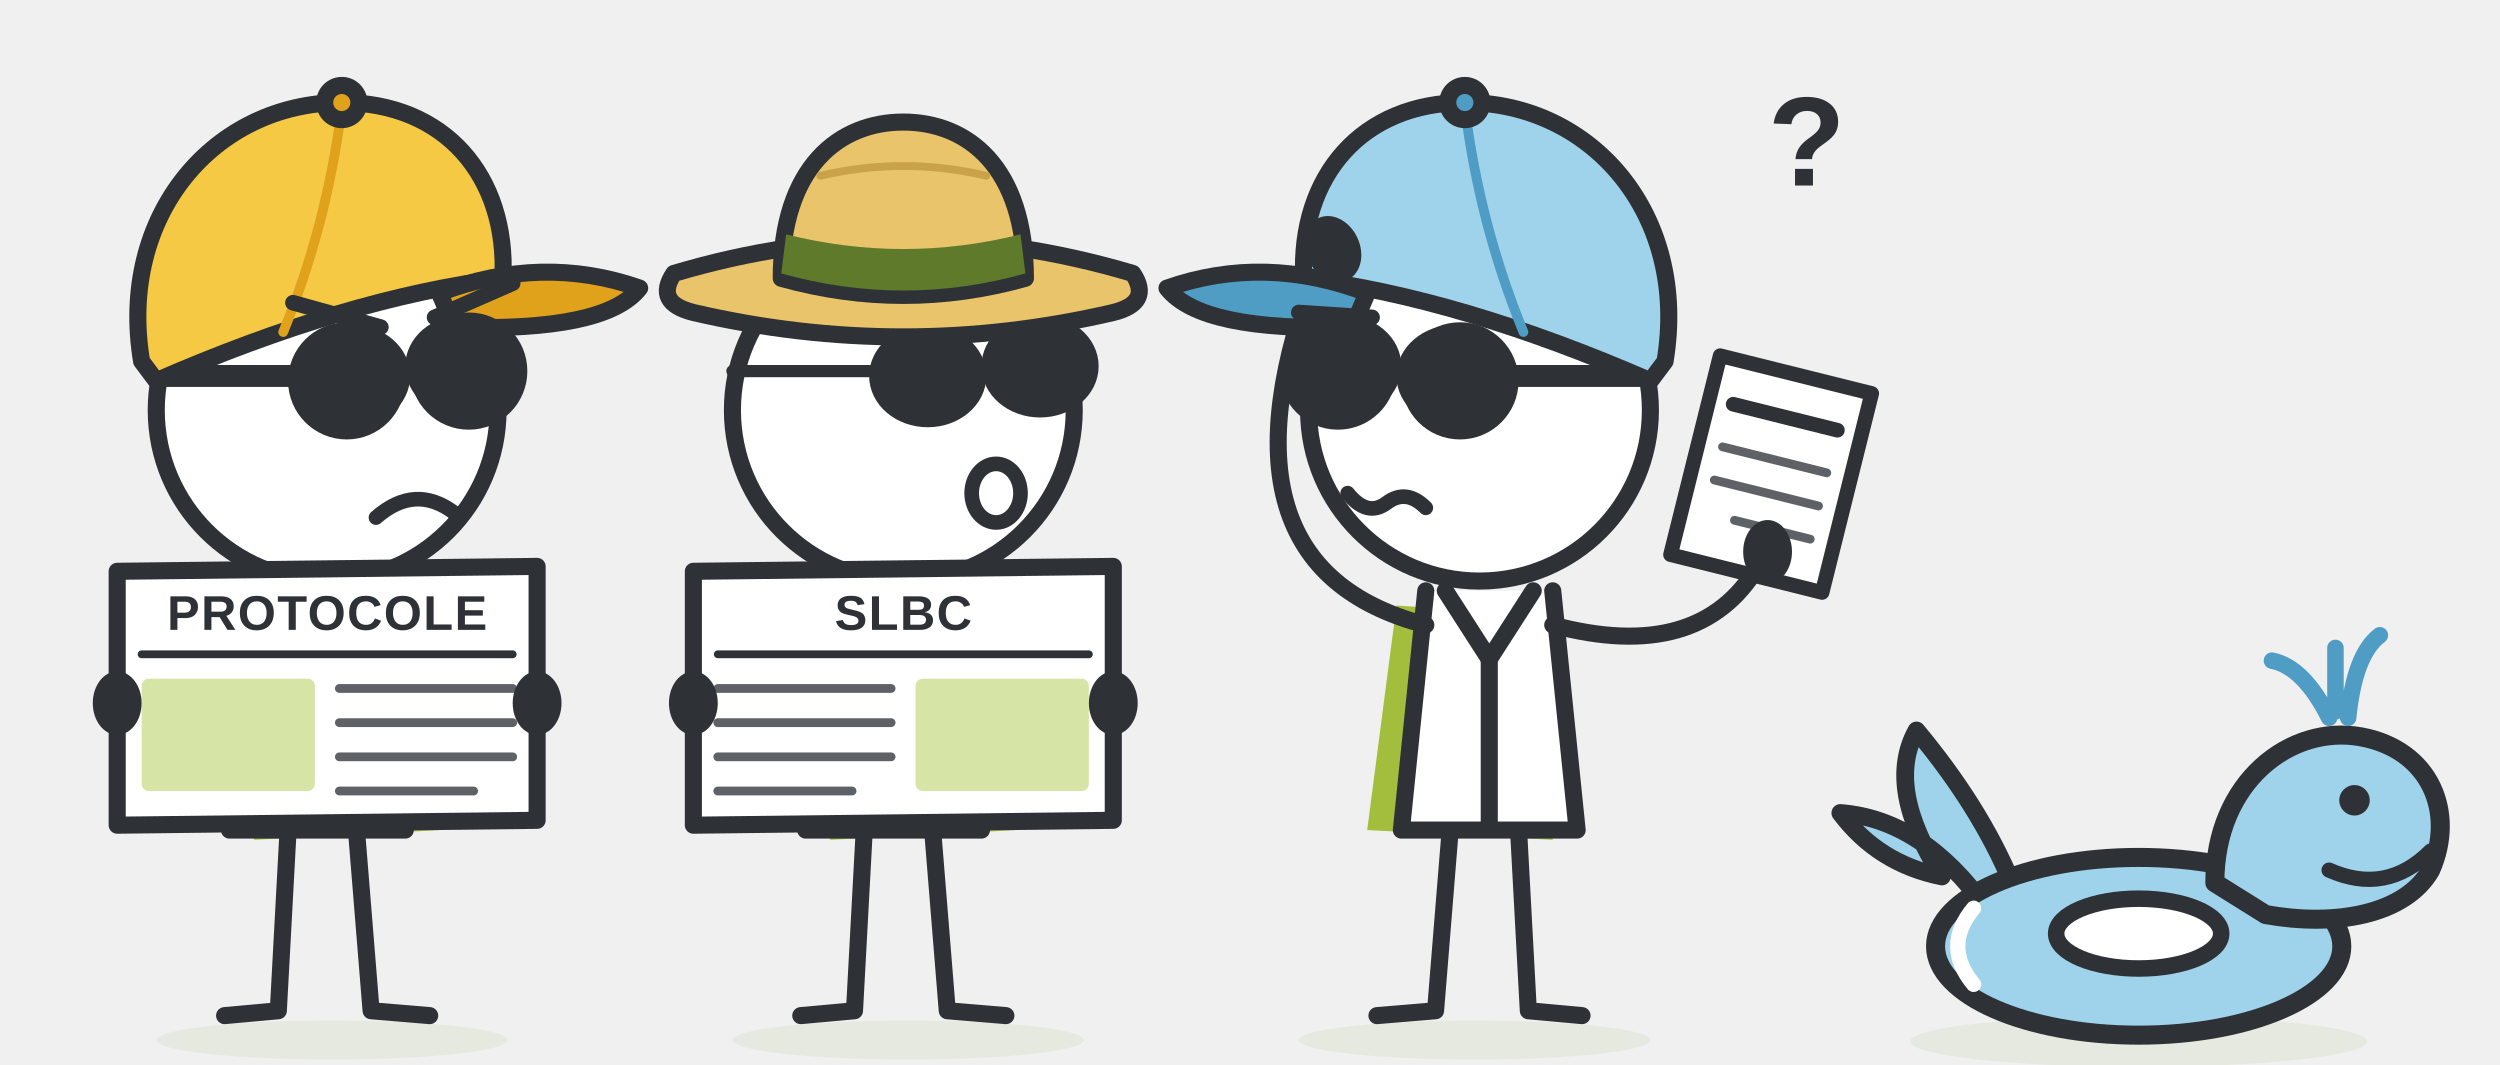
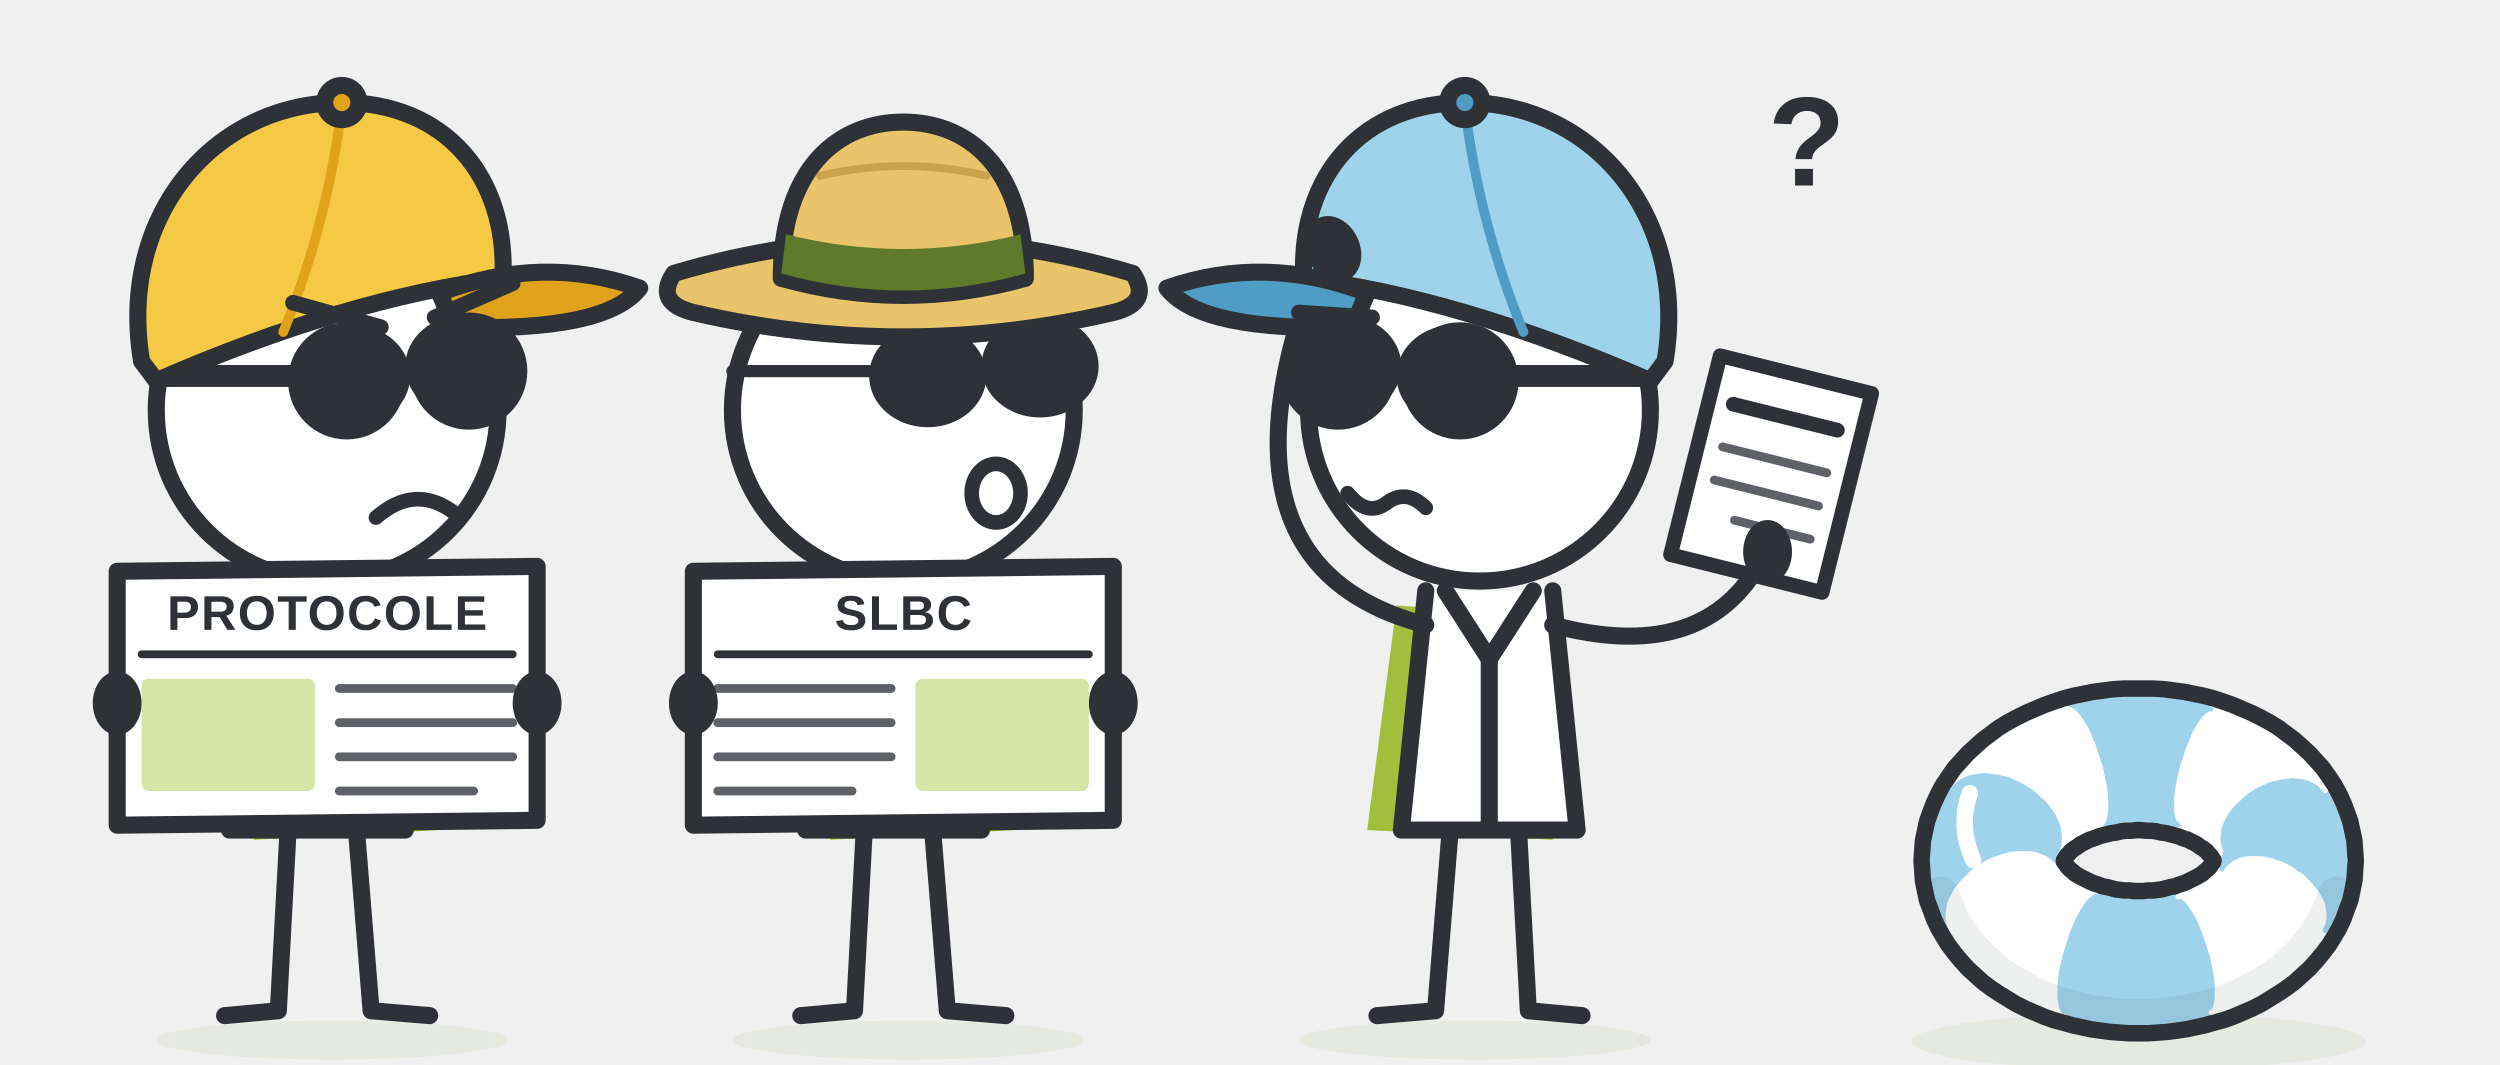
<svg xmlns="http://www.w3.org/2000/svg" aria-hidden="true" focusable="false" viewBox="28 -6 512 218" fill="none" stroke="#2E3236" stroke-width="3.5" stroke-linecap="round" stroke-linejoin="round">
  <g class="perso">
    <g transform="translate(0 6)">
      <ellipse cx="96" cy="201" rx="36" ry="4" fill="#E6E9DF" stroke="none" />
      <path d="M84 114 L112 112 L118 158 L80 160 Z" fill="#A3BE3C" stroke="none" />
      <path d="M87 158 L85 195 L74 196" />
      <path d="M101 158 L104 195 L116 196" />
      <path d="M80 109 L75 158 L111 158 L106 109" fill="#FFFFFF" />
      <path d="M84 109 L93 123 L102 109" />
      <path d="M93 123 L93 157" />
      <circle cx="95" cy="72" r="35" fill="#FFFFFF" />
      <path d="M60 64 L88 64" stroke-width="2.5" />
      <ellipse cx="100" cy="65" rx="10.5" ry="9" fill="#2E3236" stroke-width="3" />
      <ellipse cx="123" cy="63" rx="10.5" ry="9" fill="#2E3236" stroke-width="3" />
      <path d="M110 64 Q112 61.5 114 63" stroke-width="2.5" />
      <path d="M57 62 C52 32 72 9 98 9 C119 9 132 24 131 45 Q99 49 60 66 Z" fill="#F6C945" />
      <path d="M118 48 Q139 40 159 47 Q152 56 121 55 Z" fill="#E0A21B" />
      <path d="M98 10 Q95 34 86 56" stroke="#E0A21B" stroke-width="2" fill="none" />
      <circle cx="98" cy="9" r="3.5" fill="#E0A21B" />
      <path d="M60 66 L88 66" stroke-width="2.5" />
      <circle cx="99" cy="66" r="10.5" fill="#2E3236" stroke-width="3" />
      <circle cx="124" cy="64" r="10.5" fill="#2E3236" stroke-width="3" />
      <path d="M109.5 65 Q111.5 62.5 113.5 64.5" stroke-width="2.5" />
      <circle cx="101" cy="70" r="2.6" fill="#2E3236" stroke="none" />
      <circle cx="125" cy="68" r="2.6" fill="#2E3236" stroke="none" />
      <path d="M105 94 Q113 87 121 93" stroke-width="3" />
      <path d="M88 50 L106 55" stroke-width="3.2" />
      <path d="M117 53 L133 46" stroke-width="3.2" />
    </g>
    <path d="M52 111 L138 110 L138 162 L52 163 Z" fill="#FFFFFF" />
    <text x="95" y="123" text-anchor="middle" font-family="Figtree, Arial, sans-serif" font-weight="800" font-size="10" letter-spacing="0.3" fill="#2E3236" stroke="none">PROTOCOLE</text>
    <path d="M57 128 L133 128" stroke-width="1.6" />
    <rect x="57" y="133" width="35.5" height="23" rx="1.5" fill="#D6E4A6" stroke="none" />
    <path d="M97.5 135 L133 135" stroke="#5E6266" stroke-width="1.8" />
    <path d="M97.5 142 L133 142" stroke="#5E6266" stroke-width="1.8" />
    <path d="M97.5 149 L133 149" stroke="#5E6266" stroke-width="1.8" />
    <path d="M97.5 156 L125 156" stroke="#5E6266" stroke-width="1.8" />
    <ellipse cx="52" cy="138" rx="5" ry="6.5" fill="#2E3236" stroke="none" />
    <ellipse cx="138" cy="138" rx="5" ry="6.5" fill="#2E3236" stroke="none" />
  </g>
  <g class="perso">
    <g transform="translate(118 6)">
      <ellipse cx="96" cy="201" rx="36" ry="4" fill="#E6E9DF" stroke="none" />
      <path d="M84 114 L112 112 L118 158 L80 160 Z" fill="#A3BE3C" stroke="none" />
      <path d="M87 158 L85 195 L74 196" />
      <path d="M101 158 L104 195 L116 196" />
      <path d="M80 109 L75 158 L111 158 L106 109" fill="#FFFFFF" />
      <path d="M84 109 L93 123 L102 109" />
      <path d="M93 123 L93 157" />
      <circle cx="95" cy="72" r="35" fill="#FFFFFF" />
      <path d="M60 64 L88 64" stroke-width="2.5" />
      <ellipse cx="100" cy="65" rx="10.5" ry="9" fill="#2E3236" stroke-width="3" />
      <ellipse cx="123" cy="63" rx="10.5" ry="9" fill="#2E3236" stroke-width="3" />
      <path d="M110 64 Q112 61.5 114 63" stroke-width="2.5" />
      <path d="M48 44 Q95 30 142 44 Q146 50 138 52 Q95 62 52 52 Q44 50 48 44 Z" fill="#E9C46A" />
      <path d="M70 45 C70 22 82 13 95 13 C108 13 120 22 120 45 Q95 52 70 45 Z" fill="#E9C46A" />
      <path d="M71 36 Q95 42 119 36 L120 44 Q95 51 70 44 Z" fill="#5F7A2B" stroke="none" />
      <path d="M78 24 Q95 20 112 24" stroke="#C9A24A" stroke-width="1.6" />
      <circle cx="100" cy="67" r="3.3" fill="#2E3236" stroke="none" />
      <circle cx="120" cy="65" r="3.3" fill="#2E3236" stroke="none" />
      <ellipse cx="114" cy="89" rx="5" ry="6" fill="#FFFFFF" stroke-width="3" />
    </g>
    <path d="M170 111 L256 110 L256 162 L170 163 Z" fill="#FFFFFF" />
    <text x="213" y="123" text-anchor="middle" font-family="Figtree, Arial, sans-serif" font-weight="800" font-size="10" letter-spacing="0.3" fill="#2E3236" stroke="none">SLBC</text>
    <path d="M175 128 L251 128" stroke-width="1.6" />
    <rect x="215.5" y="133" width="35.5" height="23" rx="1.5" fill="#D6E4A6" stroke="none" />
    <path d="M175 135 L210.5 135" stroke="#5E6266" stroke-width="1.8" />
    <path d="M175 142 L210.5 142" stroke="#5E6266" stroke-width="1.8" />
    <path d="M175 149 L210.5 149" stroke="#5E6266" stroke-width="1.8" />
    <path d="M175 156 L202.5 156" stroke="#5E6266" stroke-width="1.8" />
    <ellipse cx="170" cy="138" rx="5" ry="6.5" fill="#2E3236" stroke="none" />
    <ellipse cx="256" cy="138" rx="5" ry="6.5" fill="#2E3236" stroke="none" />
  </g>
  <g class="perso">
    <g transform="translate(236 6) translate(190 0) scale(-1 1)">
      <ellipse cx="96" cy="201" rx="36" ry="4" fill="#E6E9DF" stroke="none" />
      <path d="M84 114 L112 112 L118 158 L80 160 Z" fill="#A3BE3C" stroke="none" />
      <path d="M87 158 L85 195 L74 196" />
      <path d="M101 158 L104 195 L116 196" />
      <path d="M80 109 L75 158 L111 158 L106 109" fill="#FFFFFF" />
      <path d="M84 109 L93 123 L102 109" />
      <path d="M93 123 L93 157" />
      <path d="M106 116 Q152 104 128 42" />
      <circle cx="70" cy="42" r="11" fill="#FFFFFF" />
      <circle cx="95" cy="72" r="35" fill="#FFFFFF" />
      <path d="M60 64 L88 64" stroke-width="2.5" />
      <ellipse cx="100" cy="65" rx="10.5" ry="9" fill="#2E3236" stroke-width="3" />
      <ellipse cx="123" cy="63" rx="10.5" ry="9" fill="#2E3236" stroke-width="3" />
      <path d="M110 64 Q112 61.5 114 63" stroke-width="2.5" />
      <path d="M57 62 C52 32 72 9 98 9 C119 9 132 24 131 45 Q99 49 60 66 Z" fill="#9FD3EC" />
      <path d="M118 48 Q139 40 159 47 Q152 56 121 55 Z" fill="#4F9CC4" />
      <path d="M98 10 Q95 34 86 56" stroke="#4F9CC4" stroke-width="2" fill="none" />
      <circle cx="98" cy="9" r="3.5" fill="#4F9CC4" />
      <path d="M60 66 L88 66" stroke-width="2.5" />
      <circle cx="99" cy="66" r="10.5" fill="#2E3236" stroke-width="3" />
      <circle cx="124" cy="64" r="10.5" fill="#2E3236" stroke-width="3" />
      <path d="M109.5 65 Q111.5 62.5 113.5 64.5" stroke-width="2.5" />
      <circle cx="101" cy="67" r="2.6" fill="#2E3236" stroke="none" />
      <circle cx="125" cy="65" r="2.6" fill="#2E3236" stroke="none" />
      <path d="M106 92 Q110 88 114 91 Q118 94 122 89" stroke-width="3" />
      <path d="M117 53 L132 52" stroke-width="3.2" />
      <path d="M80 116 Q50 124 38 104" />
      <g transform="translate(-16 2) rotate(-14 52 86)">
        <path d="M36 62 L68 62 L68 104 L36 104 Z" fill="#FFFFFF" stroke-width="3" />
        <path d="M41 71 L63 71" stroke="#2E3236" stroke-width="3" />
        <path d="M41 80 L63 80" stroke="#5E6266" stroke-width="1.8" />
        <path d="M41 87 L63 87" stroke="#5E6266" stroke-width="1.8" />
        <path d="M41 94 L57 94" stroke="#5E6266" stroke-width="1.8" />
      </g>
      <ellipse cx="36" cy="101" rx="5" ry="6.5" fill="#2E3236" stroke="none" />
      <ellipse cx="125" cy="39" rx="5.5" ry="7" fill="#2E3236" stroke="none" transform="rotate(25 125 39)" />
    </g>
    <text x="398" y="32" text-anchor="middle" font-family="Figtree, Arial, sans-serif" font-weight="800" font-size="26" fill="#2E3236" stroke="none">?</text>
  </g>
  <g class="bouee" transform="translate(466 206) scale(1.3) translate(-466 -206)">
-     <ellipse cx="466" cy="207" rx="36" ry="4" fill="#E6E9DF" stroke="none" />
-     <path d="M442 186 Q432 172 419 171 Q425 179 435 181 Q426 167 431 158 Q441 170 446 182 Z" fill="#9FD3EC" stroke="#2E3236" stroke-width="2.8" />
-     <ellipse cx="466" cy="192" rx="32" ry="14" fill="#9FD3EC" stroke="#2E3236" stroke-width="3" />
-     <ellipse cx="466" cy="190" rx="13" ry="5.5" fill="#FFFFFF" stroke="#2E3236" stroke-width="2.6" />
-     <path d="M440 186 Q435 192 440 198" stroke="#FFFFFF" stroke-width="2.4" fill="none" />
-     <path d="M478 182 C478 166 490 157 501 159 C512 161 516 171 512 180 C508 187 497 189 486 187 Z" fill="#9FD3EC" stroke="#2E3236" stroke-width="3" />
-     <path d="M496 180 Q505 184 512 177" stroke="#2E3236" stroke-width="2.4" fill="none" />
-     <circle cx="500" cy="169" r="2.4" fill="#2E3236" stroke="none" />
-     <path d="M496 156 Q492 148 487 147 M499 156 Q500 146 504 143 M497 155 L497 145" stroke="#4F9CC4" stroke-width="2.6" fill="none" />
+     <ellipse cx="466" cy="207" rx="35.8" ry="4.5" fill="#E6E9DF" stroke="none" />
+     <path d="M498.5 178.5 L498.4 177.1 L498.3 175.6 L498.0 174.2 L497.7 172.8 L497.2 171.4 L496.7 170.1 L496.1 168.8 L495.4 167.5 L495.0 167.0 L494.6 166.5 L494.0 166.1 L493.4 165.8 L492.7 165.5 L491.9 165.3 L491.1 165.2 L490.3 165.1 L489.4 165.2 L488.5 165.3 L487.6 165.5 L486.7 165.7 L485.8 166.1 L484.9 166.5 L484.0 167.0 L483.2 167.5 L482.4 168.1 L481.7 168.8 L481.0 169.4 L480.4 170.1 L479.8 170.9 L479.4 171.6 L479.0 172.4 L478.7 173.2 L478.6 173.9 L478.5 174.6 L478.5 175.4 L478.6 176.0 L478.8 176.7 L479.1 177.3 L479.2 177.5 L479.3 177.7 L479.4 177.9 L479.4 178.0 L479.5 178.2 L479.5 178.3 L479.5 178.4 L479.5 178.5 L479.6 177.8 L479.7 177.1 L480.0 176.4 L480.3 175.7 L480.8 175.1 L481.3 174.5 L481.9 174.0 L482.6 173.4 L483.4 173.0 L484.2 172.6 L485.1 172.3 L486.1 172.0 L487.0 171.8 L488.0 171.7 L489.0 171.7 L490.0 171.7 L491.0 171.8 L491.9 172.0 L492.9 172.3 L493.8 172.6 L494.6 173.0 L495.4 173.4 L496.1 174.0 L496.7 174.5 L497.2 175.1 L497.7 175.7 L498.0 176.4 L498.3 177.1 L498.4 177.8ZM495.4 167.5 L494.6 166.3 L493.7 165.0 L492.7 163.9 L491.7 162.8 L490.6 161.8 L489.5 160.8 L488.3 159.9 L487.1 159.0 L485.8 158.2 L484.5 157.5 L483.1 156.8 L481.7 156.2 L480.3 155.6 L478.9 155.1 L477.4 154.6 L477.2 154.6 L476.8 154.7 L476.5 154.9 L476.2 155.1 L475.8 155.5 L475.4 156.0 L475.1 156.5 L474.7 157.1 L474.3 157.8 L473.9 158.6 L473.6 159.4 L473.2 160.3 L472.9 161.2 L472.6 162.1 L472.3 163.0 L472.0 164.0 L471.8 165.0 L471.6 165.9 L471.4 166.8 L471.3 167.7 L471.2 168.5 L471.2 169.3 L471.2 170.1 L471.2 170.7 L471.3 171.3 L471.4 171.8 L471.5 172.2 L471.7 172.5 L471.9 172.8 L472.2 172.9 L472.9 173.1 L473.6 173.4 L474.3 173.6 L474.9 173.9 L475.5 174.2 L476.1 174.5 L476.6 174.9 L477.1 175.2 L477.5 175.5 L477.9 175.8 L478.2 176.2 L478.5 176.5 L478.7 176.7 L478.9 177.0 L479.1 177.3 L478.8 176.7 L478.6 176.0 L478.5 175.4 L478.5 174.6 L478.6 173.9 L478.7 173.2 L479.0 172.4 L479.4 171.6 L479.8 170.9 L480.4 170.1 L481.0 169.4 L481.7 168.8 L482.4 168.1 L483.2 167.5 L484.0 167.0 L484.9 166.5 L485.8 166.1 L486.7 165.7 L487.6 165.5 L488.5 165.3 L489.4 165.2 L490.3 165.1 L491.1 165.2 L491.9 165.3 L492.7 165.5 L493.4 165.8 L494.0 166.1 L494.6 166.5 L495.0 167.0ZM477.4 154.6 L475.9 154.2 L474.4 153.9 L472.9 153.6 L471.4 153.4 L469.9 153.2 L468.3 153.1 L466.8 153.1 L465.2 153.1 L463.7 153.1 L462.1 153.2 L460.6 153.4 L459.1 153.6 L457.6 153.9 L456.1 154.2 L454.6 154.6 L454.8 154.6 L455.2 154.7 L455.5 154.9 L455.8 155.1 L456.2 155.5 L456.6 156.0 L456.9 156.5 L457.3 157.1 L457.7 157.8 L458.1 158.6 L458.4 159.4 L458.8 160.3 L459.1 161.2 L459.4 162.1 L459.7 163.0 L460.0 164.0 L460.2 165.0 L460.4 165.9 L460.6 166.8 L460.7 167.7 L460.8 168.5 L460.8 169.3 L460.8 170.1 L460.8 170.7 L460.7 171.3 L460.6 171.8 L460.5 172.2 L460.3 172.5 L460.1 172.8 L459.8 172.9 L460.6 172.7 L461.4 172.5 L462.2 172.4 L463.0 172.2 L463.9 172.1 L464.7 172.1 L465.6 172.0 L466.4 172.0 L467.3 172.1 L468.1 172.1 L469.0 172.2 L469.8 172.4 L470.6 172.5 L471.4 172.7 L472.2 172.9 L471.9 172.8 L471.7 172.5 L471.5 172.2 L471.4 171.8 L471.3 171.3 L471.2 170.7 L471.2 170.1 L471.2 169.3 L471.2 168.5 L471.3 167.7 L471.4 166.8 L471.6 165.9 L471.8 165.0 L472.0 164.0 L472.3 163.0 L472.6 162.1 L472.9 161.2 L473.2 160.3 L473.6 159.4 L473.9 158.6 L474.3 157.8 L474.7 157.1 L475.1 156.5 L475.4 156.0 L475.8 155.5 L476.2 155.1 L476.5 154.9 L476.8 154.7 L477.2 154.6ZM454.6 154.6 L453.1 155.1 L451.7 155.6 L450.3 156.2 L448.9 156.8 L447.5 157.5 L446.2 158.2 L444.9 159.0 L443.7 159.9 L442.5 160.8 L441.4 161.8 L440.3 162.8 L439.3 163.9 L438.3 165.0 L437.4 166.3 L436.6 167.5 L437.0 167.0 L437.4 166.5 L438.0 166.1 L438.6 165.8 L439.3 165.5 L440.1 165.3 L440.9 165.2 L441.7 165.1 L442.6 165.2 L443.5 165.3 L444.4 165.5 L445.3 165.7 L446.2 166.1 L447.1 166.5 L448.0 167.0 L448.8 167.5 L449.6 168.1 L450.3 168.8 L451.0 169.4 L451.6 170.1 L452.2 170.9 L452.6 171.6 L453.0 172.4 L453.3 173.2 L453.4 173.9 L453.5 174.6 L453.5 175.4 L453.4 176.0 L453.2 176.7 L452.9 177.3 L453.1 177.0 L453.3 176.7 L453.5 176.5 L453.8 176.2 L454.1 175.8 L454.5 175.5 L454.9 175.2 L455.4 174.9 L455.9 174.5 L456.5 174.2 L457.1 173.9 L457.7 173.6 L458.4 173.4 L459.1 173.1 L459.8 172.9 L460.1 172.8 L460.3 172.5 L460.5 172.2 L460.6 171.8 L460.7 171.3 L460.8 170.7 L460.8 170.1 L460.8 169.3 L460.8 168.5 L460.7 167.7 L460.6 166.8 L460.4 165.9 L460.2 165.0 L460.0 164.0 L459.7 163.0 L459.4 162.1 L459.1 161.2 L458.8 160.3 L458.4 159.4 L458.1 158.6 L457.7 157.8 L457.3 157.1 L456.9 156.5 L456.6 156.0 L456.2 155.5 L455.8 155.1 L455.5 154.9 L455.2 154.7 L454.8 154.6ZM436.6 167.5 L435.9 168.8 L435.3 170.1 L434.8 171.4 L434.3 172.8 L434.0 174.2 L433.7 175.6 L433.6 177.1 L433.5 178.5 L433.6 177.8 L433.7 177.1 L434.0 176.4 L434.3 175.7 L434.8 175.1 L435.3 174.5 L435.9 174.0 L436.6 173.4 L437.4 173.0 L438.2 172.6 L439.1 172.3 L440.1 172.0 L441.0 171.8 L442.0 171.7 L443.0 171.7 L444.0 171.7 L445.0 171.8 L445.9 172.0 L446.9 172.3 L447.8 172.6 L448.6 173.0 L449.4 173.4 L450.1 174.0 L450.7 174.5 L451.2 175.1 L451.7 175.7 L452.0 176.4 L452.3 177.1 L452.4 177.8 L452.5 178.5 L452.5 178.4 L452.5 178.3 L452.5 178.2 L452.6 178.0 L452.6 177.9 L452.7 177.7 L452.8 177.5 L452.9 177.3 L453.2 176.7 L453.4 176.0 L453.5 175.4 L453.5 174.6 L453.4 173.9 L453.3 173.2 L453.0 172.4 L452.6 171.6 L452.2 170.9 L451.6 170.1 L451.0 169.4 L450.3 168.8 L449.6 168.1 L448.8 167.5 L448.0 167.0 L447.1 166.5 L446.2 166.1 L445.3 165.7 L444.4 165.5 L443.5 165.3 L442.6 165.2 L441.7 165.1 L440.9 165.2 L440.1 165.3 L439.3 165.5 L438.6 165.8 L438.0 166.1 L437.4 166.5 L437.0 167.0ZM433.5 178.5 L433.6 180.0 L433.7 181.4 L434.0 182.9 L434.3 184.3 L434.8 185.6 L435.3 187.0 L435.9 188.3 L436.6 189.5 L436.3 188.9 L436.1 188.3 L436.0 187.6 L436.0 186.9 L436.1 186.1 L436.2 185.4 L436.5 184.6 L436.9 183.9 L437.3 183.1 L437.9 182.4 L438.5 181.7 L439.2 181.0 L439.9 180.3 L440.7 179.8 L441.5 179.2 L442.4 178.7 L443.3 178.3 L444.2 178.0 L445.1 177.7 L446.0 177.5 L446.9 177.4 L447.8 177.4 L448.7 177.4 L449.5 177.5 L450.2 177.7 L450.9 178.0 L451.5 178.3 L452.1 178.8 L452.5 179.2 L452.9 179.8 L452.8 179.6 L452.7 179.4 L452.6 179.2 L452.6 179.0 L452.5 178.9 L452.5 178.8 L452.5 178.6 L452.5 178.5 L452.4 177.8 L452.3 177.1 L452.0 176.4 L451.7 175.7 L451.2 175.1 L450.7 174.5 L450.1 174.0 L449.4 173.4 L448.6 173.0 L447.8 172.6 L446.9 172.3 L445.9 172.0 L445.0 171.8 L444.0 171.7 L443.0 171.7 L442.0 171.7 L441.0 171.8 L440.1 172.0 L439.1 172.3 L438.2 172.6 L437.4 173.0 L436.6 173.4 L435.9 174.0 L435.3 174.5 L434.8 175.1 L434.3 175.7 L434.0 176.4 L433.7 177.1 L433.6 177.8ZM436.6 189.5 L437.4 190.8 L438.3 192.0 L439.3 193.2 L440.3 194.3 L441.4 195.3 L442.5 196.3 L443.7 197.2 L444.9 198.0 L446.2 198.8 L447.5 199.6 L448.9 200.3 L450.3 200.9 L451.7 201.5 L453.1 202.0 L454.6 202.4 L454.3 202.3 L454.1 202.1 L453.9 201.7 L453.8 201.3 L453.7 200.8 L453.6 200.2 L453.6 199.6 L453.6 198.9 L453.6 198.1 L453.7 197.2 L453.8 196.3 L454.0 195.4 L454.2 194.5 L454.4 193.5 L454.7 192.6 L455.0 191.6 L455.3 190.7 L455.6 189.8 L456.0 188.9 L456.3 188.1 L456.7 187.3 L457.1 186.6 L457.5 186.0 L457.8 185.5 L458.2 185.0 L458.6 184.6 L458.9 184.4 L459.2 184.2 L459.5 184.1 L459.8 184.2 L459.1 183.9 L458.4 183.7 L457.7 183.4 L457.1 183.1 L456.5 182.8 L455.9 182.5 L455.4 182.2 L454.9 181.9 L454.5 181.5 L454.1 181.2 L453.8 180.9 L453.5 180.6 L453.3 180.3 L453.1 180.0 L452.9 179.8 L452.5 179.2 L452.1 178.8 L451.5 178.3 L450.9 178.0 L450.2 177.7 L449.5 177.5 L448.7 177.4 L447.8 177.4 L446.9 177.4 L446.0 177.5 L445.1 177.7 L444.2 178.0 L443.3 178.3 L442.4 178.7 L441.5 179.2 L440.7 179.8 L439.9 180.3 L439.2 181.0 L438.5 181.7 L437.9 182.4 L437.3 183.1 L436.9 183.9 L436.5 184.6 L436.2 185.4 L436.1 186.1 L436.0 186.9 L436.0 187.6 L436.1 188.3 L436.3 188.9ZM454.6 202.4 L456.0 202.8 L457.4 203.1 L458.8 203.4 L460.2 203.6 L461.7 203.8 L463.1 203.9 L464.5 204.0 L466.0 204.0 L467.5 204.0 L468.9 203.9 L470.3 203.8 L471.8 203.6 L473.2 203.4 L474.6 203.1 L476.0 202.8 L477.4 202.4 L477.7 202.3 L477.9 202.1 L478.1 201.7 L478.2 201.3 L478.3 200.8 L478.4 200.2 L478.4 199.6 L478.4 198.9 L478.4 198.1 L478.3 197.2 L478.2 196.3 L478.0 195.4 L477.8 194.5 L477.6 193.5 L477.3 192.6 L477.0 191.6 L476.7 190.7 L476.4 189.8 L476.0 188.9 L475.7 188.1 L475.3 187.3 L474.9 186.6 L474.5 186.0 L474.2 185.5 L473.8 185.0 L473.4 184.6 L473.1 184.4 L472.8 184.2 L472.5 184.1 L472.2 184.2 L471.5 184.3 L470.7 184.5 L470.0 184.7 L469.2 184.8 L468.4 184.9 L467.6 184.9 L466.8 185.0 L466.0 185.0 L465.2 185.0 L464.4 184.9 L463.6 184.9 L462.8 184.8 L462.0 184.7 L461.3 184.5 L460.5 184.3 L459.8 184.2 L459.5 184.1 L459.2 184.2 L458.9 184.4 L458.6 184.6 L458.2 185.0 L457.8 185.5 L457.5 186.0 L457.1 186.6 L456.7 187.3 L456.3 188.1 L456.0 188.9 L455.6 189.8 L455.3 190.7 L455.0 191.6 L454.7 192.6 L454.4 193.5 L454.2 194.5 L454.0 195.4 L453.8 196.3 L453.7 197.2 L453.6 198.1 L453.6 198.9 L453.6 199.6 L453.6 200.2 L453.7 200.8 L453.8 201.3 L453.9 201.7 L454.1 202.1 L454.3 202.3ZM477.4 202.4 L478.9 202.0 L480.3 201.5 L481.7 200.9 L483.1 200.3 L484.5 199.6 L485.8 198.8 L487.1 198.0 L488.3 197.2 L489.5 196.3 L490.6 195.3 L491.7 194.3 L492.7 193.2 L493.7 192.0 L494.6 190.8 L495.4 189.5 L495.7 188.9 L495.9 188.3 L496.0 187.6 L496.0 186.9 L495.9 186.1 L495.8 185.4 L495.5 184.6 L495.1 183.9 L494.7 183.1 L494.1 182.4 L493.5 181.7 L492.8 181.0 L492.1 180.3 L491.3 179.8 L490.5 179.2 L489.6 178.7 L488.7 178.3 L487.8 178.0 L486.9 177.7 L486.0 177.5 L485.1 177.4 L484.2 177.4 L483.3 177.4 L482.5 177.5 L481.8 177.7 L481.1 178.0 L480.5 178.3 L479.9 178.8 L479.5 179.2 L479.1 179.8 L478.9 180.0 L478.7 180.3 L478.5 180.6 L478.2 180.9 L477.9 181.2 L477.5 181.5 L477.1 181.9 L476.6 182.2 L476.1 182.5 L475.5 182.8 L474.9 183.1 L474.3 183.4 L473.6 183.7 L472.9 183.9 L472.2 184.2 L472.5 184.1 L472.8 184.2 L473.1 184.4 L473.4 184.6 L473.8 185.0 L474.2 185.5 L474.5 186.0 L474.9 186.6 L475.3 187.3 L475.7 188.1 L476.0 188.9 L476.4 189.8 L476.7 190.7 L477.0 191.6 L477.3 192.6 L477.6 193.5 L477.8 194.5 L478.0 195.4 L478.2 196.3 L478.3 197.2 L478.4 198.1 L478.4 198.9 L478.4 199.6 L478.4 200.2 L478.3 200.8 L478.2 201.3 L478.1 201.7 L477.9 202.1 L477.7 202.3ZM495.4 189.5 L496.1 188.3 L496.7 187.0 L497.2 185.6 L497.7 184.3 L498.0 182.9 L498.3 181.4 L498.4 180.0 L498.5 178.5 L498.4 177.8 L498.3 177.1 L498.0 176.4 L497.7 175.7 L497.2 175.1 L496.7 174.5 L496.1 174.0 L495.4 173.4 L494.6 173.0 L493.8 172.6 L492.9 172.3 L491.9 172.0 L491.0 171.8 L490.0 171.7 L489.0 171.7 L488.0 171.7 L487.0 171.8 L486.1 172.0 L485.1 172.3 L484.2 172.6 L483.4 173.0 L482.6 173.4 L481.9 174.0 L481.3 174.5 L480.8 175.1 L480.3 175.7 L480.0 176.4 L479.7 177.1 L479.6 177.8 L479.5 178.5 L479.5 178.6 L479.5 178.8 L479.5 178.9 L479.4 179.0 L479.4 179.2 L479.3 179.4 L479.2 179.6 L479.1 179.8 L479.5 179.2 L479.9 178.8 L480.5 178.3 L481.1 178.0 L481.8 177.7 L482.5 177.5 L483.3 177.4 L484.2 177.4 L485.1 177.4 L486.0 177.5 L486.9 177.7 L487.8 178.0 L488.7 178.3 L489.6 178.7 L490.5 179.2 L491.3 179.8 L492.1 180.3 L492.8 181.0 L493.5 181.7 L494.1 182.4 L494.7 183.1 L495.1 183.9 L495.5 184.6 L495.8 185.4 L495.9 186.1 L496.0 186.9 L496.0 187.6 L495.9 188.3 L495.7 188.9Z" fill="#2E3236" stroke="#2E3236" stroke-width="6" stroke-linejoin="round" />
+     <path d="M498.5 178.5 L498.4 177.1 L498.3 175.6 L498.0 174.2 L497.7 172.8 L497.2 171.4 L496.7 170.1 L496.1 168.8 L495.4 167.5 L495.0 167.0 L494.6 166.5 L494.0 166.1 L493.4 165.8 L492.7 165.5 L491.9 165.3 L491.1 165.2 L490.3 165.1 L489.4 165.2 L488.5 165.3 L487.6 165.5 L486.7 165.7 L485.8 166.1 L484.9 166.5 L484.0 167.0 L483.2 167.5 L482.4 168.1 L481.7 168.8 L481.0 169.4 L480.4 170.1 L479.8 170.9 L479.4 171.6 L479.0 172.4 L478.7 173.2 L478.6 173.9 L478.5 174.6 L478.5 175.4 L478.6 176.0 L478.8 176.7 L479.1 177.3 L479.2 177.5 L479.3 177.7 L479.4 177.9 L479.4 178.0 L479.5 178.2 L479.5 178.3 L479.5 178.4 L479.5 178.5 L479.6 177.8 L479.7 177.1 L480.0 176.4 L480.3 175.7 L480.8 175.1 L481.3 174.5 L481.9 174.0 L482.6 173.4 L483.4 173.0 L484.2 172.6 L485.1 172.3 L486.1 172.0 L487.0 171.8 L488.0 171.7 L489.0 171.7 L490.0 171.7 L491.0 171.8 L491.9 172.0 L492.9 172.3 L493.8 172.6 L494.6 173.0 L495.4 173.4 L496.1 174.0 L496.7 174.5 L497.2 175.1 L497.7 175.7 L498.0 176.4 L498.3 177.1 L498.4 177.8Z" fill="#9FD3EC" stroke="#9FD3EC" stroke-width=".8" stroke-linejoin="round" />
+     <path d="M495.4 167.5 L494.6 166.3 L493.7 165.0 L492.7 163.9 L491.7 162.8 L490.6 161.8 L489.5 160.8 L488.3 159.9 L487.1 159.0 L485.8 158.2 L484.5 157.5 L483.1 156.8 L481.7 156.2 L480.3 155.6 L478.9 155.1 L477.4 154.6 L477.2 154.6 L476.8 154.7 L476.5 154.9 L476.2 155.1 L475.8 155.5 L475.4 156.0 L475.1 156.5 L474.7 157.1 L474.3 157.8 L473.9 158.6 L473.6 159.4 L473.2 160.3 L472.9 161.2 L472.6 162.1 L472.3 163.0 L472.0 164.0 L471.8 165.0 L471.6 165.9 L471.4 166.8 L471.3 167.7 L471.2 168.5 L471.2 169.3 L471.2 170.1 L471.2 170.7 L471.3 171.3 L471.4 171.8 L471.5 172.2 L471.7 172.5 L471.9 172.8 L472.2 172.9 L472.9 173.1 L473.6 173.4 L474.3 173.6 L474.9 173.9 L475.5 174.2 L476.1 174.5 L476.6 174.9 L477.1 175.2 L477.5 175.5 L477.9 175.8 L478.2 176.2 L478.5 176.5 L478.7 176.7 L478.9 177.0 L479.1 177.3 L478.8 176.7 L478.6 176.0 L478.5 175.4 L478.5 174.6 L478.6 173.9 L478.7 173.2 L479.0 172.4 L479.4 171.6 L479.8 170.9 L480.4 170.1 L481.0 169.4 L481.7 168.8 L482.4 168.1 L483.2 167.5 L484.0 167.0 L484.9 166.5 L485.8 166.1 L486.7 165.7 L487.6 165.5 L488.5 165.3 L489.4 165.2 L490.3 165.1 L491.1 165.2 L491.9 165.3 L492.7 165.5 L493.4 165.8 L494.0 166.1 L494.6 166.5 L495.0 167.0Z" fill="#FFFFFF" stroke="#FFFFFF" stroke-width=".8" stroke-linejoin="round" />
+     <path d="M477.4 154.6 L475.9 154.2 L474.4 153.9 L472.9 153.6 L471.4 153.4 L469.9 153.2 L468.3 153.1 L466.8 153.1 L465.2 153.1 L463.7 153.1 L462.1 153.2 L460.6 153.4 L459.1 153.6 L457.6 153.9 L456.1 154.2 L454.6 154.6 L454.8 154.6 L455.2 154.7 L455.5 154.9 L455.8 155.1 L456.2 155.5 L456.6 156.0 L456.9 156.5 L457.3 157.1 L457.7 157.8 L458.1 158.6 L458.4 159.4 L458.8 160.3 L459.1 161.2 L459.4 162.1 L459.7 163.0 L460.0 164.0 L460.2 165.0 L460.4 165.9 L460.6 166.8 L460.7 167.7 L460.8 168.5 L460.8 169.3 L460.8 170.1 L460.8 170.7 L460.7 171.3 L460.6 171.8 L460.5 172.2 L460.3 172.5 L460.1 172.8 L459.8 172.9 L460.6 172.7 L461.4 172.5 L462.2 172.4 L463.0 172.2 L463.9 172.1 L464.7 172.1 L465.6 172.0 L466.4 172.0 L467.3 172.1 L468.1 172.1 L469.0 172.2 L469.8 172.4 L470.6 172.5 L471.4 172.7 L472.2 172.9 L471.9 172.8 L471.7 172.5 L471.5 172.2 L471.4 171.8 L471.3 171.3 L471.2 170.7 L471.2 170.1 L471.2 169.3 L471.2 168.5 L471.3 167.7 L471.4 166.8 L471.6 165.9 L471.8 165.0 L472.0 164.0 L472.3 163.0 L472.6 162.1 L472.9 161.2 L473.2 160.3 L473.6 159.4 L473.9 158.6 L474.3 157.8 L474.7 157.1 L475.1 156.5 L475.4 156.0 L475.8 155.5 L476.2 155.1 L476.5 154.9 L476.8 154.7 L477.2 154.6Z" fill="#9FD3EC" stroke="#9FD3EC" stroke-width=".8" stroke-linejoin="round" />
+     <path d="M454.6 154.6 L453.1 155.1 L451.7 155.6 L450.3 156.2 L448.9 156.8 L447.5 157.5 L446.2 158.2 L444.9 159.0 L443.7 159.9 L442.5 160.8 L441.4 161.8 L440.3 162.8 L439.3 163.9 L438.3 165.0 L437.4 166.3 L436.6 167.5 L437.0 167.0 L437.4 166.5 L438.0 166.1 L438.6 165.8 L439.3 165.5 L440.1 165.3 L440.9 165.2 L441.7 165.1 L442.6 165.2 L443.5 165.3 L444.4 165.5 L445.3 165.7 L446.2 166.1 L447.1 166.5 L448.0 167.0 L448.8 167.5 L449.6 168.1 L450.3 168.8 L451.0 169.4 L451.6 170.1 L452.2 170.9 L452.6 171.6 L453.0 172.4 L453.3 173.2 L453.4 173.9 L453.5 174.6 L453.5 175.4 L453.4 176.0 L453.2 176.7 L452.9 177.3 L453.1 177.0 L453.3 176.7 L453.5 176.5 L453.8 176.2 L454.1 175.8 L454.5 175.5 L454.9 175.2 L455.4 174.9 L455.9 174.5 L456.5 174.2 L457.1 173.9 L457.7 173.6 L458.4 173.4 L459.1 173.1 L459.8 172.9 L460.1 172.8 L460.3 172.5 L460.5 172.2 L460.6 171.8 L460.7 171.3 L460.8 170.7 L460.8 170.1 L460.8 169.3 L460.8 168.5 L460.7 167.7 L460.6 166.8 L460.4 165.9 L460.2 165.0 L460.0 164.0 L459.7 163.0 L459.4 162.1 L459.1 161.2 L458.8 160.3 L458.4 159.4 L458.1 158.6 L457.7 157.8 L457.3 157.1 L456.9 156.5 L456.6 156.0 L456.2 155.5 L455.8 155.1 L455.5 154.9 L455.2 154.7 L454.8 154.6Z" fill="#FFFFFF" stroke="#FFFFFF" stroke-width=".8" stroke-linejoin="round" />
+     <path d="M436.6 167.5 L435.9 168.8 L435.3 170.1 L434.8 171.4 L434.3 172.8 L434.0 174.2 L433.7 175.6 L433.6 177.1 L433.5 178.5 L433.6 177.8 L433.7 177.1 L434.0 176.4 L434.3 175.7 L434.8 175.1 L435.3 174.5 L435.9 174.0 L436.6 173.4 L437.4 173.0 L438.2 172.6 L439.1 172.3 L440.1 172.0 L441.0 171.8 L442.0 171.7 L443.0 171.7 L444.0 171.7 L445.0 171.8 L445.9 172.0 L446.9 172.3 L447.8 172.6 L448.6 173.0 L449.4 173.4 L450.1 174.0 L450.7 174.5 L451.2 175.1 L451.7 175.7 L452.0 176.4 L452.3 177.1 L452.4 177.8 L452.5 178.5 L452.5 178.4 L452.5 178.3 L452.5 178.2 L452.6 178.0 L452.6 177.9 L452.7 177.7 L452.8 177.5 L452.9 177.3 L453.2 176.7 L453.4 176.0 L453.5 175.4 L453.5 174.6 L453.4 173.9 L453.3 173.2 L453.0 172.4 L452.6 171.6 L452.2 170.9 L451.6 170.1 L451.0 169.4 L450.3 168.8 L449.6 168.1 L448.8 167.5 L448.0 167.0 L447.1 166.5 L446.2 166.1 L445.3 165.7 L444.4 165.5 L443.5 165.3 L442.6 165.2 L441.7 165.1 L440.9 165.2 L440.1 165.3 L439.3 165.5 L438.6 165.8 L438.0 166.1 L437.4 166.5 L437.0 167.0Z" fill="#9FD3EC" stroke="#9FD3EC" stroke-width=".8" stroke-linejoin="round" />
+     <path d="M433.5 178.5 L433.6 180.0 L433.7 181.4 L434.0 182.9 L434.3 184.3 L434.8 185.6 L435.3 187.0 L435.9 188.3 L436.6 189.5 L436.3 188.9 L436.1 188.3 L436.0 187.6 L436.0 186.9 L436.1 186.1 L436.2 185.4 L436.5 184.6 L436.9 183.9 L437.3 183.1 L437.9 182.4 L438.5 181.7 L439.2 181.0 L439.9 180.3 L440.7 179.8 L441.5 179.2 L442.4 178.7 L443.3 178.3 L444.2 178.0 L445.1 177.7 L446.0 177.5 L446.9 177.4 L447.8 177.4 L448.7 177.4 L449.5 177.5 L450.2 177.7 L450.9 178.0 L451.5 178.3 L452.1 178.8 L452.5 179.2 L452.9 179.8 L452.8 179.6 L452.7 179.4 L452.6 179.2 L452.6 179.0 L452.5 178.9 L452.5 178.8 L452.5 178.6 L452.5 178.5 L452.4 177.8 L452.3 177.1 L452.0 176.4 L451.7 175.7 L451.2 175.1 L450.7 174.5 L450.1 174.0 L449.4 173.4 L448.6 173.0 L447.8 172.6 L446.9 172.3 L445.9 172.0 L445.0 171.8 L444.0 171.7 L443.0 171.7 L442.0 171.7 L441.0 171.8 L440.1 172.0 L439.1 172.3 L438.2 172.6 L437.4 173.0 L436.6 173.4 L435.9 174.0 L435.3 174.5 L434.8 175.1 L434.3 175.7 L434.0 176.4 L433.7 177.1 L433.6 177.8Z" fill="#9FD3EC" stroke="#9FD3EC" stroke-width=".8" stroke-linejoin="round" />
+     <path d="M436.6 189.5 L437.4 190.8 L438.3 192.0 L439.3 193.2 L440.3 194.3 L441.4 195.3 L442.5 196.3 L443.7 197.2 L444.9 198.0 L446.2 198.8 L447.5 199.6 L448.9 200.3 L450.3 200.9 L451.7 201.5 L453.1 202.0 L454.6 202.4 L454.3 202.3 L454.1 202.1 L453.9 201.7 L453.8 201.3 L453.7 200.8 L453.6 200.2 L453.6 199.6 L453.6 198.9 L453.6 198.1 L453.7 197.2 L453.8 196.3 L454.0 195.4 L454.2 194.5 L454.4 193.5 L454.7 192.6 L455.0 191.6 L455.3 190.7 L455.6 189.8 L456.0 188.9 L456.3 188.1 L456.7 187.3 L457.1 186.6 L457.5 186.0 L457.8 185.5 L458.2 185.0 L458.6 184.6 L458.9 184.4 L459.2 184.2 L459.5 184.1 L459.8 184.2 L459.1 183.9 L458.4 183.7 L457.7 183.4 L457.1 183.1 L456.5 182.8 L455.9 182.5 L455.4 182.2 L454.9 181.9 L454.5 181.5 L454.1 181.2 L453.8 180.9 L453.5 180.6 L453.3 180.3 L453.1 180.0 L452.9 179.8 L452.5 179.2 L452.1 178.8 L451.5 178.3 L450.9 178.0 L450.2 177.7 L449.5 177.5 L448.7 177.4 L447.8 177.4 L446.9 177.4 L446.0 177.5 L445.1 177.7 L444.2 178.0 L443.3 178.3 L442.4 178.7 L441.5 179.2 L440.7 179.8 L439.9 180.3 L439.2 181.0 L438.5 181.7 L437.9 182.4 L437.3 183.1 L436.9 183.9 L436.5 184.6 L436.2 185.4 L436.1 186.1 L436.0 186.9 L436.0 187.6 L436.1 188.3 L436.3 188.9Z" fill="#FFFFFF" stroke="#FFFFFF" stroke-width=".8" stroke-linejoin="round" />
+     <path d="M454.6 202.4 L456.0 202.8 L457.4 203.1 L458.8 203.4 L460.2 203.6 L461.7 203.8 L463.1 203.9 L464.5 204.0 L466.0 204.0 L467.5 204.0 L468.9 203.9 L470.3 203.8 L471.8 203.6 L473.2 203.4 L474.6 203.1 L476.0 202.8 L477.4 202.4 L477.7 202.3 L477.9 202.1 L478.1 201.7 L478.2 201.3 L478.3 200.8 L478.4 200.2 L478.4 199.6 L478.4 198.9 L478.4 198.1 L478.3 197.2 L478.2 196.3 L478.0 195.4 L477.8 194.5 L477.6 193.5 L477.3 192.6 L477.0 191.6 L476.7 190.7 L476.4 189.8 L476.0 188.9 L475.7 188.1 L475.3 187.3 L474.9 186.6 L474.5 186.0 L474.2 185.5 L473.8 185.0 L473.4 184.6 L473.1 184.4 L472.8 184.2 L472.5 184.1 L472.2 184.2 L471.5 184.3 L470.7 184.5 L470.0 184.7 L469.2 184.8 L468.4 184.9 L467.6 184.9 L466.8 185.0 L466.0 185.0 L465.2 185.0 L464.4 184.9 L463.6 184.9 L462.8 184.8 L462.0 184.7 L461.3 184.5 L460.5 184.3 L459.8 184.2 L459.5 184.1 L459.2 184.2 L458.9 184.4 L458.6 184.6 L458.2 185.0 L457.8 185.5 L457.5 186.0 L457.1 186.6 L456.7 187.3 L456.3 188.1 L456.0 188.9 L455.6 189.8 L455.3 190.7 L455.0 191.6 L454.7 192.6 L454.4 193.5 L454.2 194.5 L454.0 195.4 L453.8 196.3 L453.7 197.2 L453.6 198.1 L453.6 198.9 L453.6 199.6 L453.6 200.2 L453.7 200.8 L453.8 201.3 L453.9 201.7 L454.1 202.1 L454.3 202.3Z" fill="#9FD3EC" stroke="#9FD3EC" stroke-width=".8" stroke-linejoin="round" />
+     <path d="M477.4 202.4 L478.9 202.0 L480.3 201.5 L481.7 200.9 L483.1 200.3 L484.5 199.6 L485.8 198.8 L487.1 198.0 L488.3 197.2 L489.5 196.3 L490.6 195.3 L491.7 194.3 L492.7 193.2 L493.7 192.0 L494.6 190.8 L495.4 189.5 L495.7 188.9 L495.9 188.3 L496.0 187.6 L496.0 186.9 L495.9 186.1 L495.8 185.4 L495.5 184.6 L495.1 183.9 L494.7 183.1 L494.1 182.4 L493.5 181.7 L492.8 181.0 L492.1 180.3 L491.3 179.8 L490.5 179.2 L489.6 178.7 L488.7 178.3 L487.8 178.0 L486.9 177.7 L486.0 177.5 L485.1 177.4 L484.2 177.4 L483.3 177.4 L482.5 177.5 L481.8 177.7 L481.1 178.0 L480.5 178.3 L479.9 178.8 L479.5 179.2 L479.1 179.8 L478.9 180.0 L478.7 180.3 L478.5 180.6 L478.2 180.9 L477.9 181.2 L477.5 181.5 L477.1 181.9 L476.6 182.2 L476.1 182.5 L475.5 182.8 L474.9 183.1 L474.3 183.4 L473.6 183.7 L472.9 183.9 L472.2 184.2 L472.5 184.1 L472.8 184.2 L473.1 184.4 L473.4 184.6 L473.8 185.0 L474.2 185.5 L474.5 186.0 L474.9 186.6 L475.3 187.3 L475.7 188.1 L476.0 188.9 L476.4 189.8 L476.7 190.7 L477.0 191.6 L477.3 192.6 L477.6 193.5 L477.8 194.5 L478.0 195.4 L478.2 196.3 L478.3 197.2 L478.4 198.1 L478.4 198.9 L478.4 199.6 L478.4 200.2 L478.3 200.8 L478.2 201.3 L478.1 201.7 L477.9 202.1 L477.7 202.3Z" fill="#FFFFFF" stroke="#FFFFFF" stroke-width=".8" stroke-linejoin="round" />
+     <path d="M495.4 189.5 L496.1 188.3 L496.7 187.0 L497.2 185.6 L497.7 184.3 L498.0 182.9 L498.3 181.4 L498.4 180.0 L498.5 178.5 L498.4 177.8 L498.3 177.1 L498.0 176.4 L497.7 175.7 L497.2 175.1 L496.7 174.5 L496.1 174.0 L495.4 173.4 L494.6 173.0 L493.8 172.6 L492.9 172.3 L491.9 172.0 L491.0 171.8 L490.0 171.7 L489.0 171.7 L488.0 171.7 L487.0 171.8 L486.1 172.0 L485.1 172.3 L484.2 172.6 L483.4 173.0 L482.6 173.4 L481.9 174.0 L481.3 174.5 L480.8 175.1 L480.3 175.7 L480.0 176.4 L479.7 177.1 L479.6 177.8 L479.5 178.5 L479.5 178.6 L479.5 178.8 L479.5 178.9 L479.4 179.0 L479.4 179.2 L479.3 179.4 L479.2 179.6 L479.1 179.8 L479.5 179.2 L479.9 178.8 L480.5 178.3 L481.1 178.0 L481.8 177.7 L482.5 177.5 L483.3 177.4 L484.2 177.4 L485.1 177.4 L486.0 177.5 L486.9 177.7 L487.8 178.0 L488.7 178.3 L489.6 178.7 L490.5 179.2 L491.3 179.8 L492.1 180.3 L492.8 181.0 L493.5 181.7 L494.1 182.4 L494.7 183.1 L495.1 183.9 L495.5 184.6 L495.8 185.4 L495.9 186.1 L496.0 186.9 L496.0 187.6 L495.9 188.3 L495.7 188.9Z" fill="#9FD3EC" stroke="#9FD3EC" stroke-width=".8" stroke-linejoin="round" />
+     <path d="M434.8 184.0 L435.5 185.9 L436.3 187.8 L437.3 189.6 L438.5 191.3 L439.8 192.8 L441.3 194.3 L442.8 195.7 L444.5 197.0 L446.3 198.1 L448.1 199.1 L450.0 200.1 L452.0 200.9 L454.1 201.6 L456.2 202.1 L458.3 202.6 L460.5 202.9 L462.7 203.2 L464.9 203.3 L467.1 203.3 L469.3 203.2 L471.5 202.9 L473.7 202.6 L475.8 202.1 L477.9 201.6 L480.0 200.9 L482.0 200.1 L483.9 199.1 L485.7 198.1 L487.5 197.0 L489.2 195.7 L490.7 194.3 L492.2 192.8 L493.5 191.3 L494.7 189.6 L495.7 187.8 L496.5 185.9 L497.2 184.0" stroke="#2E3236" stroke-opacity=".08" stroke-width="6" stroke-linecap="round" fill="none" />
+     <path d="M439.4 167.9 L439.0 169.2 L438.7 170.5 L438.6 171.8 L438.6 173.2 L438.7 174.5 L439.0 175.8 L439.4 177.1 L439.9 178.4" stroke="#FFFFFF" stroke-width="2.6" stroke-linecap="round" fill="none" />
  </g>
</svg>
